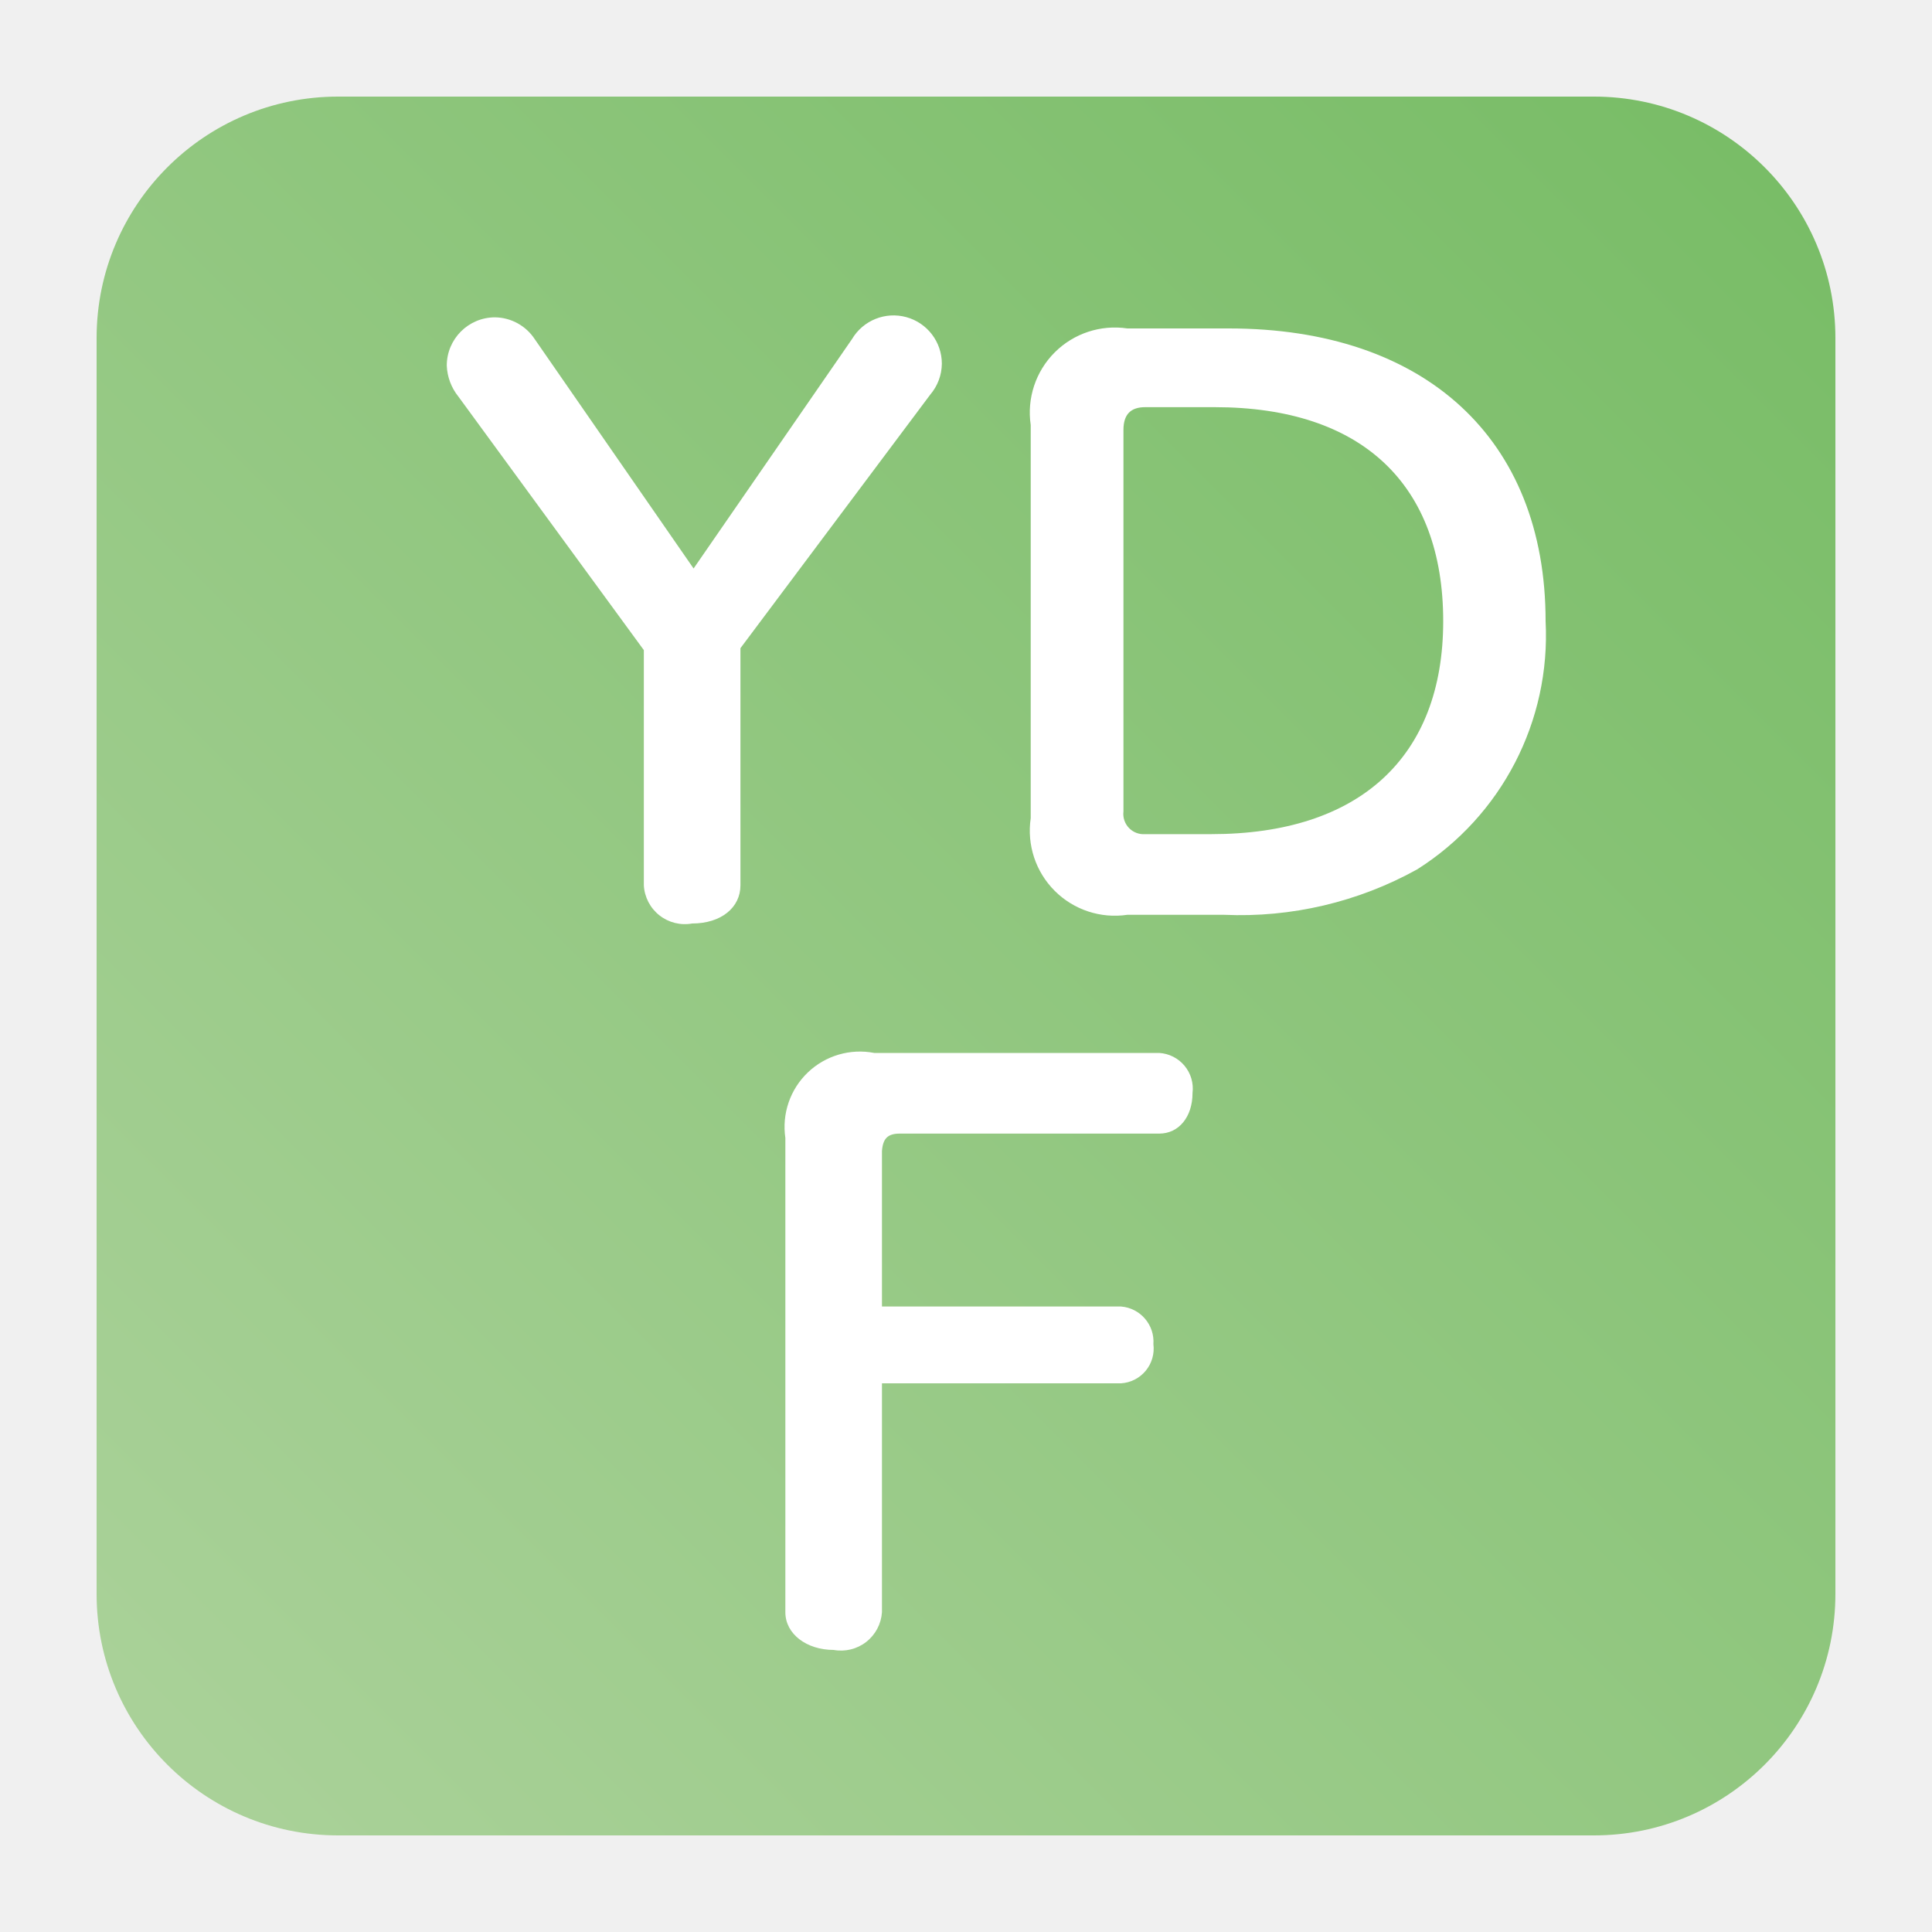
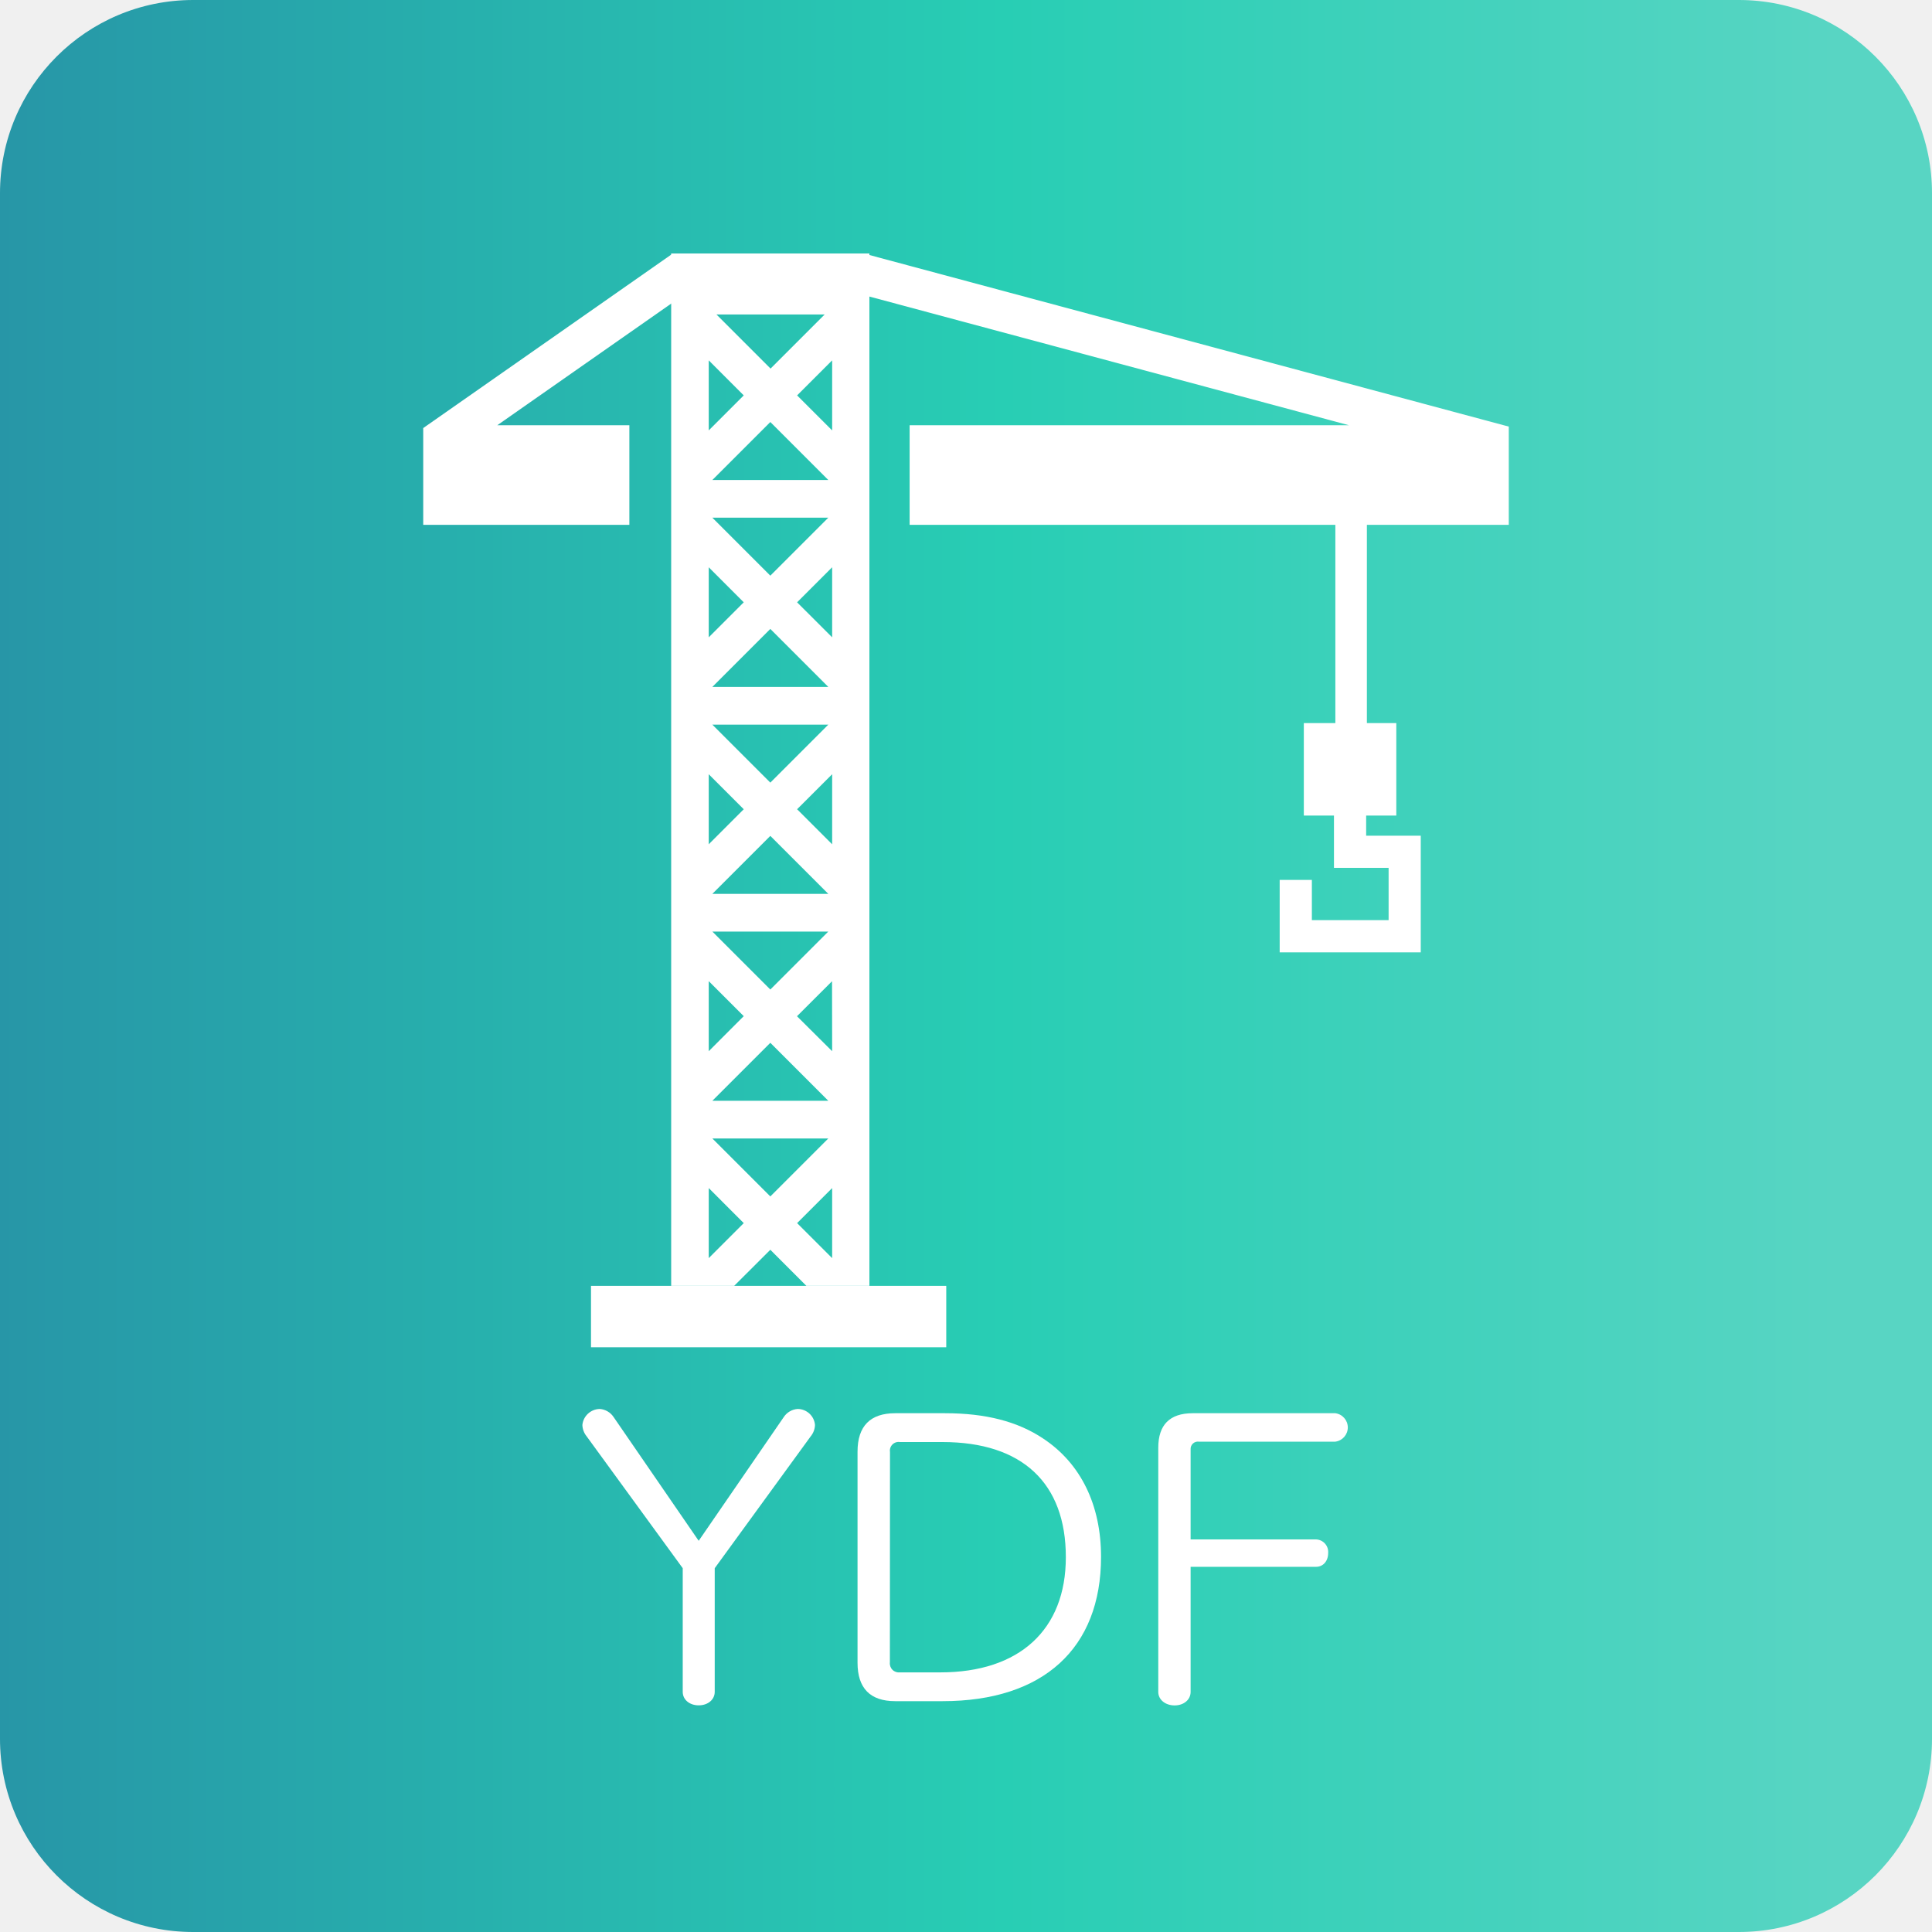
- <svg xmlns="http://www.w3.org/2000/svg" viewBox="0 0 40 40">
+ <svg xmlns="http://www.w3.org/2000/svg" id="クレーン" viewBox="0 0 500 500">
  <defs>
-     <style>.cls-1{fill:url(#名称未設定グラデーション_20);}.cls-2{fill:#fff;}</style>
-     <linearGradient id="名称未設定グラデーション_20" x1="3.47" y1="36.53" x2="36.53" y2="3.47" gradientUnits="userSpaceOnUse">
-       <stop offset="0.01" stop-color="#a9d198" />
-       <stop offset="1" stop-color="#79bd67" />
+     <style>.cls-1{fill:url(#名称未設定グラデーション_21);}.cls-2{fill:none;}.cls-3{fill:#fff;}.cls-4{fill:#231815;}</style>
+     <linearGradient id="名称未設定グラデーション_21" y1="250" x2="500" y2="250" gradientUnits="userSpaceOnUse">
+       <stop offset="0" stop-color="#2796a7" />
+       <stop offset="0.52" stop-color="#28ceb4" />
+       <stop offset="0.95" stop-color="#58d5c3" />
    </linearGradient>
  </defs>
-   <g id="枠">
-     <rect class="cls-1" x="2" y="2" width="36" height="36" rx="5" />
-   </g>
-   <g id="文字">
-     <path class="cls-2" d="M9.49,8.21a1.09,1.09,0,0,1-.24-.64,1,1,0,0,1,1-1,1,1,0,0,1,.82.45l3.29,4.75,3.28-4.75a1,1,0,0,1,1.86.51,1,1,0,0,1-.24.64l-3.93,5.25v4.91c0,.46-.4.79-1,.79a.85.85,0,0,1-1-.79V13.46Z" />
-     <path class="cls-2" d="M25.44,6.8C29.5,6.8,32,9.08,32,12.86A5.73,5.73,0,0,1,29.34,18a7.56,7.56,0,0,1-4,.94h-2a1.76,1.76,0,0,1-2-2V8.8a1.76,1.76,0,0,1,2-2Zm-2.18,10a.42.42,0,0,0,.45.47h1.37c3.06,0,4.8-1.59,4.8-4.41s-1.67-4.43-4.73-4.43H23.71c-.3,0-.45.15-.45.47Z" />
-     <path class="cls-2" d="M18.26,33.38a.85.85,0,0,1-1,.78c-.56,0-1-.33-1-.78V23.56A1.56,1.56,0,0,1,18.1,21.8H24a.74.74,0,0,1,.69.83c0,.49-.28.84-.69.84H18.63c-.25,0-.35.1-.37.36v3.22h4.95a.73.73,0,0,1,.67.78.72.72,0,0,1-.67.81H18.26Z" />
-   </g>
+   <rect class="cls-1" width="500" height="500" rx="50" />
+   <polygon class="cls-2" points="199.36 216.34 184.37 231.33 214.35 231.33 199.36 216.34" />
+   <polygon class="cls-2" points="199.36 162.78 184.37 177.77 214.35 177.77 199.36 162.78" />
+   <polygon class="cls-2" points="184.37 187.54 199.36 202.53 214.35 187.54 184.37 187.54" />
+   <polygon class="cls-2" points="184.37 133.98 199.36 148.97 214.35 133.98 184.37 133.98" />
+   <polygon class="cls-2" points="183.39 200.37 183.39 218.5 192.45 209.43 183.39 200.37" />
+   <polygon class="cls-2" points="199.36 109.23 184.37 124.22 214.35 124.22 199.36 109.23" />
+   <polygon class="cls-2" points="183.39 146.81 183.39 164.94 192.45 155.88 183.39 146.81" />
+   <polygon class="cls-2" points="183.39 93.26 183.39 111.39 192.45 102.33 183.39 93.26" />
+   <rect class="cls-2" x="215.55" y="65.31" width="9.46" height="0.08" />
+   <polygon class="cls-2" points="184.37 241.09 199.36 256.08 214.35 241.09 184.37 241.09" />
+   <polygon class="cls-2" points="199.36 269.89 184.37 284.88 214.35 284.88 199.36 269.89" />
+   <polygon class="cls-2" points="213.39 81.39 185.32 81.39 199.36 95.42 213.39 81.39" />
+   <polygon class="cls-2" points="199.36 309.63 214.35 294.64 184.37 294.64 199.36 309.63" />
+   <polygon class="cls-2" points="215.32 111.39 215.32 93.26 206.26 102.33 215.32 111.39" />
+   <polygon class="cls-2" points="215.32 164.94 215.32 146.81 206.26 155.88 215.32 164.94" />
+   <polygon class="cls-2" points="183.39 253.92 183.39 272.05 192.45 262.98 183.39 253.92" />
+   <polygon class="cls-2" points="215.32 218.5 215.32 200.37 206.26 209.43 215.32 218.5" />
+   <polygon class="cls-2" points="215.32 272.05 215.32 253.92 206.26 262.98 215.32 272.05" />
+   <polygon class="cls-2" points="215.32 325.6 215.32 307.47 206.26 316.54 215.32 325.6" />
+   <polygon class="cls-2" points="199.36 162.78 184.37 177.77 214.35 177.77 199.36 162.78" />
+   <polygon class="cls-2" points="184.37 133.98 199.36 148.97 214.35 133.98 184.37 133.98" />
+   <polygon class="cls-2" points="184.37 187.54 199.36 202.53 214.35 187.54 184.37 187.54" />
+   <polygon class="cls-2" points="183.39 93.26 183.39 111.39 192.45 102.33 183.39 93.26" />
+   <polygon class="cls-2" points="199.36 109.23 184.37 124.22 214.35 124.22 199.36 109.23" />
+   <polygon class="cls-2" points="199.36 309.63 214.35 294.64 184.37 294.64 199.36 309.63" />
+   <polygon class="cls-2" points="199.36 269.89 184.37 284.88 214.35 284.88 199.36 269.89" />
+   <polygon class="cls-2" points="213.39 81.39 185.32 81.39 199.36 95.42 213.39 81.39" />
+   <polygon class="cls-2" points="199.36 216.34 184.37 231.33 214.35 231.33 199.36 216.34" />
+   <polygon class="cls-2" points="184.37 241.09 199.36 256.08 214.35 241.09 184.37 241.09" />
+   <polygon class="cls-2" points="183.39 146.81 183.39 164.94 192.45 155.88 183.39 146.81" />
+   <polygon class="cls-2" points="215.32 111.39 215.32 93.26 206.26 102.33 215.32 111.39" />
+   <polygon class="cls-2" points="215.32 218.5 215.32 200.37 206.26 209.43 215.32 218.5" />
+   <polygon class="cls-2" points="215.32 164.94 215.32 146.81 206.26 155.88 215.32 164.94" />
+   <polygon class="cls-2" points="215.32 272.05 215.32 253.92 206.26 262.98 215.32 272.05" />
+   <polygon class="cls-2" points="183.39 200.37 183.39 218.5 192.45 209.43 183.39 200.37" />
+   <polygon class="cls-2" points="183.39 253.92 183.39 272.05 192.45 262.98 183.39 253.92" />
+   <polygon class="cls-2" points="215.32 325.6 215.32 307.47 206.26 316.54 215.32 325.6" />
+   <polygon class="cls-2" points="214.35 284.88 199.36 269.89 184.37 284.88 214.35 284.88" />
+   <polygon class="cls-2" points="199.36 309.63 214.35 294.64 184.37 294.64 199.36 309.63" />
+   <polygon class="cls-2" points="199.36 256.08 214.35 241.09 184.37 241.09 199.36 256.08" />
+   <polygon class="cls-2" points="215.32 325.6 215.32 307.47 206.26 316.54 215.32 325.6" />
+   <polygon class="cls-2" points="215.32 272.05 215.32 253.92 206.26 262.98 215.32 272.05" />
+   <polygon class="cls-2" points="199.36 202.53 214.35 187.54 184.37 187.54 199.36 202.53" />
+   <polygon class="cls-2" points="199.36 109.23 184.37 124.22 214.35 124.22 199.36 109.23" />
+   <polygon class="cls-2" points="199.36 148.97 214.35 133.98 184.37 133.98 199.36 148.97" />
+   <polygon class="cls-2" points="215.32 218.5 215.32 200.37 206.26 209.43 215.32 218.5" />
+   <polygon class="cls-2" points="214.35 231.33 199.36 216.34 184.37 231.33 214.35 231.33" />
+   <polygon class="cls-2" points="214.35 177.77 199.36 162.78 184.37 177.77 214.35 177.77" />
+   <polygon class="cls-2" points="183.39 146.81 183.39 164.94 192.45 155.88 183.39 146.81" />
+   <polygon class="cls-2" points="183.39 200.37 183.39 218.5 192.45 209.43 183.39 200.37" />
+   <polygon class="cls-2" points="215.32 164.94 215.32 146.81 206.26 155.88 215.32 164.94" />
+   <polygon class="cls-2" points="183.39 253.92 183.39 272.05 192.45 262.98 183.39 253.92" />
+   <polygon class="cls-2" points="215.32 111.39 215.32 93.26 206.26 102.33 215.32 111.39" />
+   <polygon class="cls-2" points="183.39 93.26 183.39 111.39 192.45 102.33 183.39 93.26" />
+   <polygon class="cls-2" points="213.39 81.39 185.32 81.39 199.36 95.42 213.39 81.39" />
+   <polygon class="cls-3" points="389.15 110.05 224.08 65.75 221.39 75.78 349.1 110.05 235.41 110.05 235.41 135.83 345.59 135.83 345.59 187.13 345.23 187.13 345.23 187.14 337.43 187.14 337.43 211.07 345.23 211.07 345.23 224.6 359.37 224.6 359.37 238.13 339.51 238.13 339.51 227.72 331.18 227.72 331.18 246.46 367.69 246.46 367.69 216.28 353.56 216.28 353.56 211.07 361.36 211.07 361.36 187.14 353.75 187.14 353.75 135.83 376.72 135.83 390.47 135.83 390.47 128.87 390.47 118.22 390.47 110.4 389.15 110.05" />
+   <polygon class="cls-2" points="215.32 325.6 215.32 307.47 206.26 316.54 215.32 325.6" />
+   <polygon class="cls-2" points="199.36 256.08 214.35 241.09 184.37 241.09 199.36 256.08" />
+   <polygon class="cls-2" points="214.35 284.88 199.36 269.89 184.37 284.88 214.35 284.88" />
+   <polygon class="cls-2" points="215.32 111.39 215.32 93.26 206.26 102.33 215.32 111.39" />
+   <polygon class="cls-2" points="215.32 164.94 215.32 146.81 206.26 155.88 215.32 164.94" />
+   <polygon class="cls-2" points="215.32 218.5 215.32 200.37 206.26 209.43 215.32 218.5" />
+   <polygon class="cls-2" points="215.32 272.05 215.32 253.92 206.26 262.98 215.32 272.05" />
+   <polygon class="cls-2" points="199.36 202.53 214.35 187.54 184.37 187.54 199.36 202.53" />
+   <polygon class="cls-2" points="199.36 148.97 214.35 133.98 184.37 133.98 199.36 148.97" />
+   <polygon class="cls-2" points="184.37 294.64 199.36 309.63 214.35 294.64 184.37 294.64" />
+   <polygon class="cls-2" points="214.35 177.77 199.36 162.78 184.37 177.77 214.35 177.77" />
+   <polygon class="cls-2" points="199.36 109.23 184.37 124.22 214.35 124.22 199.36 109.23" />
+   <polygon class="cls-2" points="214.35 231.33 199.36 216.34 184.37 231.33 214.35 231.33" />
+   <polygon class="cls-2" points="183.39 200.37 183.39 218.5 192.45 209.43 183.39 200.37" />
+   <polygon class="cls-2" points="213.39 81.39 185.32 81.39 199.36 95.42 213.39 81.39" />
+   <polygon class="cls-2" points="183.39 253.92 183.39 272.05 192.45 262.98 183.39 253.92" />
+   <polygon class="cls-2" points="183.39 146.81 183.39 164.94 192.45 155.88 183.39 146.81" />
+   <polygon class="cls-2" points="183.39 93.26 183.39 111.39 192.45 102.33 183.39 93.26" />
+   <rect class="cls-2" x="173.28" y="81.39" width="0.35" height="251.39" />
+   <polygon class="cls-2" points="190.02 332.78 208.69 332.78 199.36 323.44 190.02 332.78" />
+   <polygon class="cls-2" points="192.45 316.54 183.39 307.47 192.45 316.54 192.45 316.54" />
+   <polygon class="cls-2" points="183.39 307.47 183.39 325.6 192.45 316.54 183.39 307.47" />
+   <path class="cls-3" d="M199.36,323.44l9.33,9.34H225V65.6h-51.3V332.78H190Zm-15-28.8h30l-15,15Zm30-160.66-15,15-15-15Zm-30-9.76,15-15,15,15Zm30,53.55h-30l15-15Zm0,9.77-15,15-15-15Zm0,43.79h-30l15-15Zm0,9.76-15,15-15-15Zm0,43.79h-30l15-15Zm1,40.72-9.07-9.06,9.07-9.07Zm0-53.55L206.26,263l9.07-9.06Zm0-53.55-9.07-9.07,9.07-9.06Zm0-53.56-9.07-9.06,9.07-9.07Zm0-53.55-9.07-9.06,9.07-9.07Zm-1.94-30-14,14-14-14Zm-30,11.87,9.06,9.07-9.06,9.06Zm0,53.55,9.06,9.07-9.06,9.06Zm0,53.56,9.06,9.06-9.06,9.07Zm0,53.55,9.06,9.06-9.06,9.07Zm0,71.68V307.47l9.06,9.07h0l-9.06,9.06Z" />
+   <rect class="cls-4" x="181.51" y="321.07" width="12.82" transform="translate(-171.99 226.93) rotate(-45)" />
+   <polygon class="cls-3" points="225.02 332.78 208.69 332.78 190.02 332.78 173.72 332.78 173.62 332.78 173.28 332.78 152.95 332.78 152.95 348.67 244.89 348.67 244.89 332.78 225.02 332.78" />
+   <polygon class="cls-3" points="180.07 74.12 174.12 65.61 110.09 110.39 109.78 110.61 109.73 110.64 109.53 110.79 109.53 110.92 109.53 111 109.53 135.83 110.09 135.83 162.88 135.83 162.88 110.05 128.7 110.05 180.07 74.12" />
+   <path class="cls-3" d="M151.82,371.72a4.92,4.92,0,0,1-1.1-2.94,4.59,4.59,0,0,1,4.51-4.14,4.69,4.69,0,0,1,3.59,2.12l22,32,22-32a4.69,4.69,0,0,1,3.59-2.12,4.52,4.52,0,0,1,4.51,4.14,4.87,4.87,0,0,1-1.11,2.94l-24.84,34.13v32c0,2-1.75,3.49-4.14,3.49s-4.14-1.47-4.14-3.49v-32Z" />
+   <path class="cls-3" d="M244.56,365.74c10.49,0,18.77,2.12,25.39,6.54,9.75,6.43,15,17.2,15,30.63,0,23.73-15,37.35-41,37.35H231.68c-6.44,0-9.75-3.31-9.75-9.94V375.68c0-6.62,3.31-9.94,9.75-9.94ZM230.3,430.23a2.33,2.33,0,0,0,2.58,2.58h10.48c20.43,0,32.48-11,32.48-29.81,0-19.22-11.32-29.8-31.93-29.8h-11a2.25,2.25,0,0,0-2.58,2.57Z" />
+   <path class="cls-3" d="M308.13,437.87c0,2-1.75,3.49-4.14,3.49s-4.23-1.47-4.23-3.49v-63.2c0-5.89,2.94-8.93,8.92-8.93h36.89a3.71,3.71,0,0,1,0,7.36H310.25a1.88,1.88,0,0,0-2.12,2V398.4H340.6a3.26,3.26,0,0,1,3.13,3.5c0,2.11-1.29,3.59-3.13,3.59H308.13Z" />
</svg>
